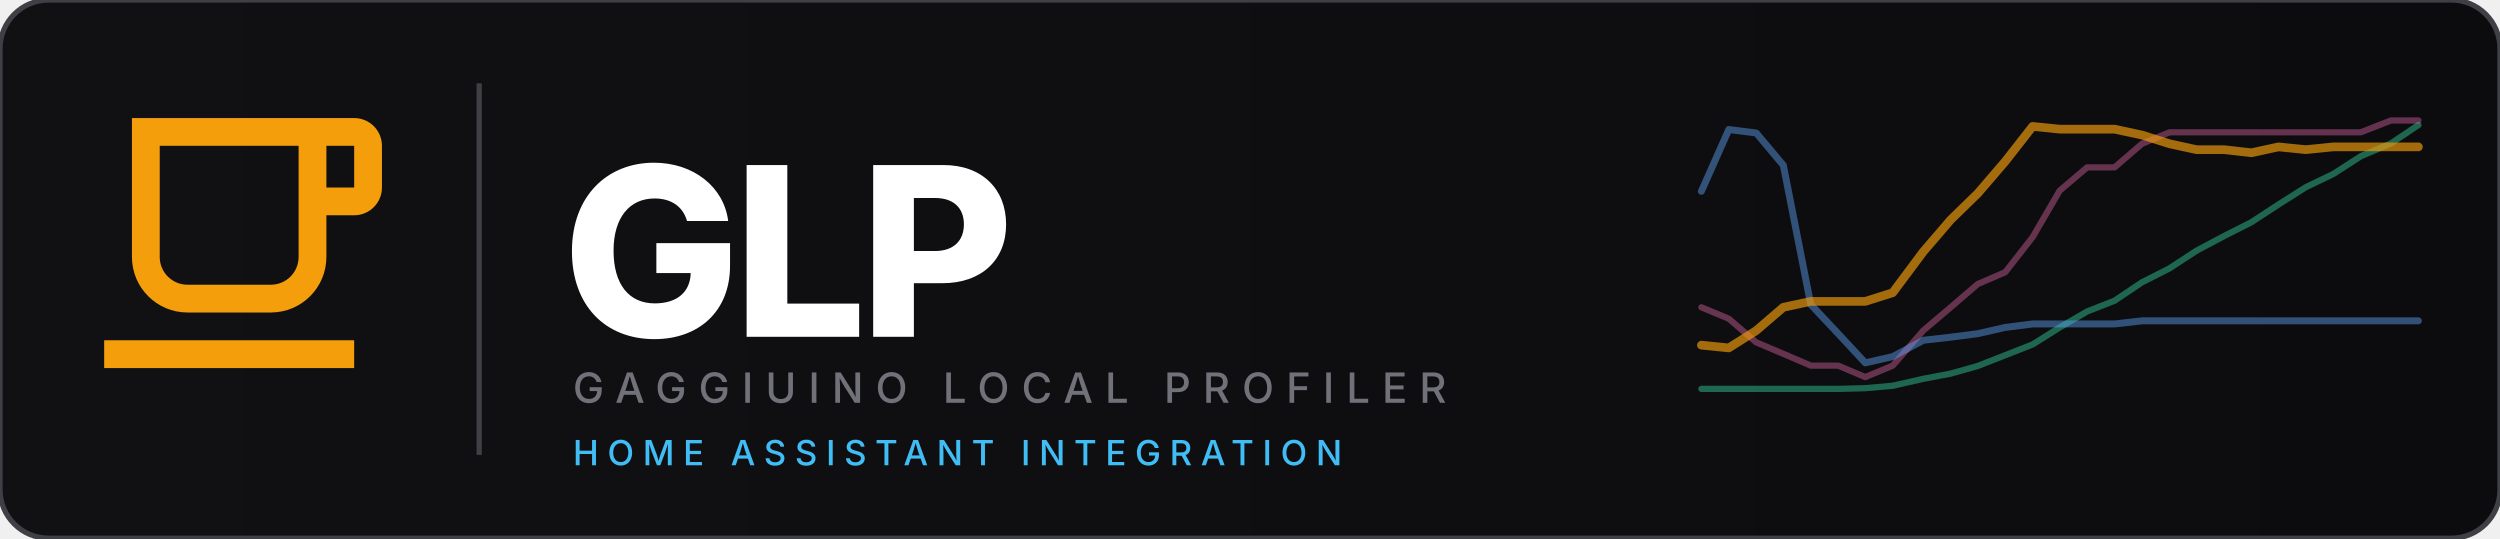
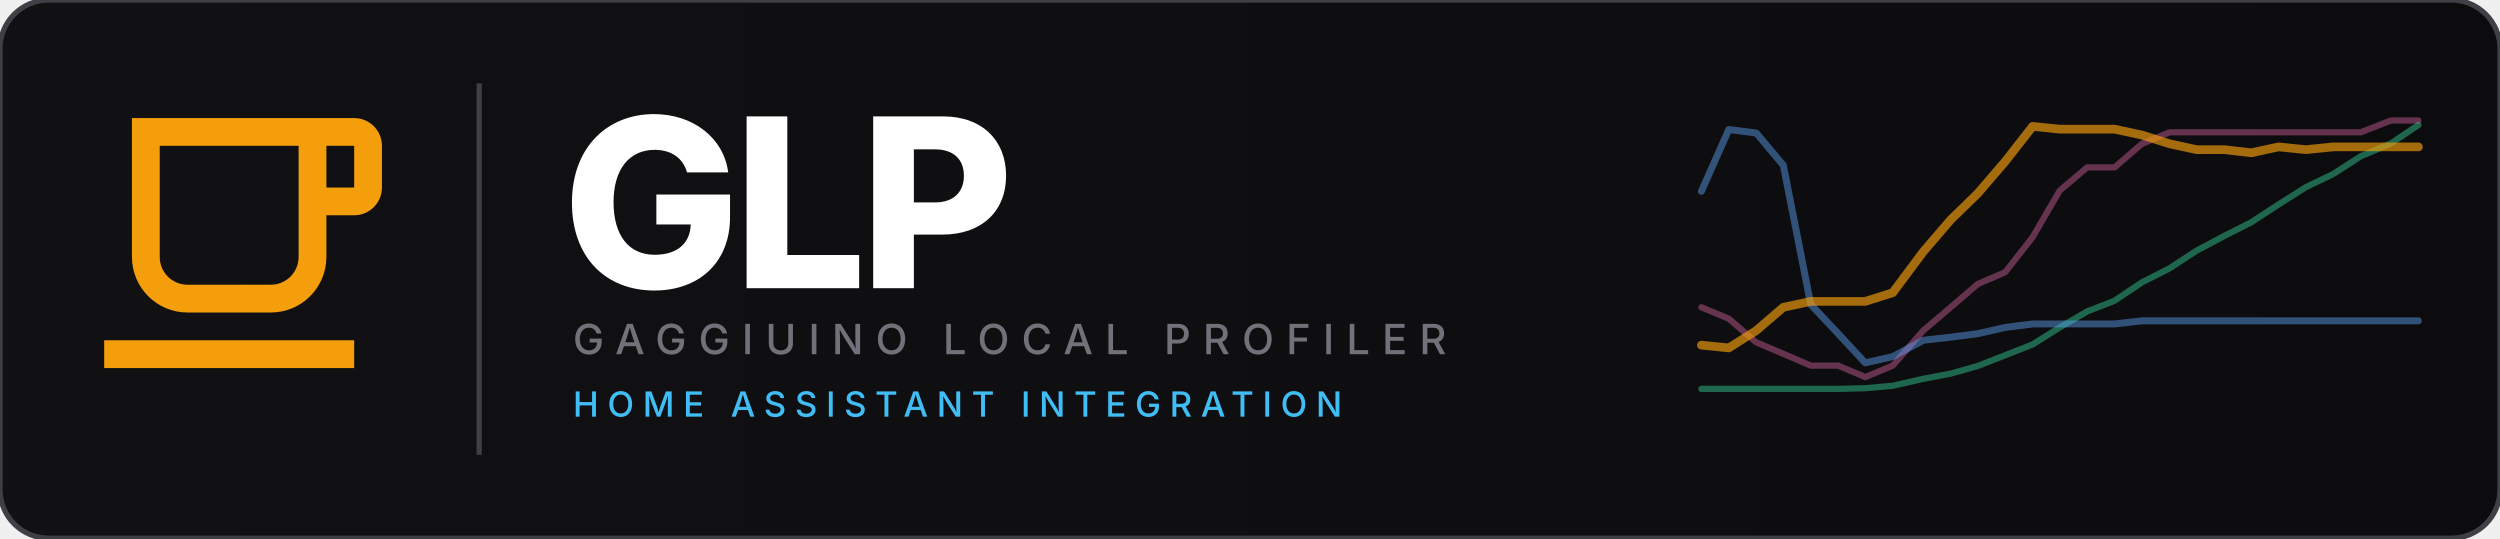
<svg xmlns="http://www.w3.org/2000/svg" viewBox="0 0 720 155" width="720" height="155">
  <defs>
    <linearGradient id="bg" x1="0" y1="0" x2="1" y2="0">
      <stop offset="0%" stop-color="#111113" />
      <stop offset="100%" stop-color="#0c0c0e" />
    </linearGradient>
  </defs>
  <rect width="720" height="155" rx="14" fill="url(#bg)" />
  <rect width="720" height="155" rx="14" fill="none" stroke="#3f3f46" stroke-width="1.5" />
  <g transform="translate(22, 22) scale(4)" fill="#f59e0b">
    <path d="M2,21V19H20V21H2M20,8V5H18V8H20M20,3A2,2 0 0,1 22,5V8A2,2 0 0,1 20,10H18V13A4,4 0 0,1 14,17H8A4,4 0 0,1 4,13V3H20M16,5H6V13A2,2 0 0,0 8,15H14A2,2 0 0,0 16,13V5Z" />
  </g>
  <line x1="138" y1="24" x2="138" y2="131" stroke="#3f3f46" stroke-width="1.5" />
-   <text x="162" y="97" font-family="-apple-system, BlinkMacSystemFont, 'Segoe UI', system-ui, sans-serif" font-size="68" font-weight="800" fill="white" letter-spacing="-2">GLP</text>
-   <text x="165" y="116" font-family="-apple-system, BlinkMacSystemFont, 'Segoe UI', system-ui, sans-serif" font-size="12" font-weight="500" fill="#71717a" letter-spacing="3.5">GAGGIUINO LOCAL PROFILER</text>
-   <text x="165" y="134" font-family="-apple-system, BlinkMacSystemFont, 'Segoe UI', system-ui, sans-serif" font-size="10" font-weight="500" fill="#41bdf5" letter-spacing="2.5">HOME ASSISTANT INTEGRATION</text>
+   <text x="162" y="83" font-family="-apple-system, BlinkMacSystemFont, 'Segoe UI', system-ui, sans-serif" font-size="68" font-weight="800" fill="white" letter-spacing="-2">GLP</text>
+   <text x="165" y="102" font-family="-apple-system, BlinkMacSystemFont, 'Segoe UI', system-ui, sans-serif" font-size="12" font-weight="500" fill="#71717a" letter-spacing="3.5">GAGGIUINO LOCAL PROFILER</text>
+   <text x="165" y="120" font-family="-apple-system, BlinkMacSystemFont, 'Segoe UI', system-ui, sans-serif" font-size="10" font-weight="500" fill="#41bdf5" letter-spacing="2.5">HOME ASSISTANT INTEGRATION</text>
  <polyline points="490.0,112.0 497.9,112.0 505.8,112.0 513.6,112.0 521.5,112.0 529.4,112.0 537.2,111.8 545.1,111.1 553.9,109.1 561.8,107.6 569.6,105.4 577.5,102.3 585.4,99.2 593.2,94.3 601.1,89.7 609.0,86.6 616.9,81.3 624.8,77.3 632.6,72.2 640.5,68.0 648.4,64.0 656.2,58.9 664.1,53.9 672.0,50.1 679.9,45.0 688.6,41.3 696.5,36.0" fill="none" stroke="#34d399" stroke-width="1.8" stroke-linecap="round" stroke-linejoin="round" opacity="0.45" />
  <polyline points="490.0,88.5 497.9,91.8 505.8,98.6 513.6,101.9 521.5,105.3 529.4,105.3 537.2,108.6 545.1,105.3 553.9,95.2 561.8,88.5 569.6,81.8 577.5,78.4 585.4,68.3 593.2,54.9 601.1,48.2 609.0,48.2 616.9,41.4 624.8,38.1 632.6,38.1 640.5,38.1 648.4,38.1 656.2,38.1 664.1,38.1 672.0,38.1 679.9,38.1 688.6,34.7 696.5,34.7" fill="none" stroke="#f472b6" stroke-width="1.8" stroke-linecap="round" stroke-linejoin="round" opacity="0.38" />
  <polyline points="490.0,55.1 497.9,37.3 505.8,38.3 513.6,47.6 521.5,87.7 529.4,96.1 537.2,104.5 545.1,102.7 553.9,98.0 561.8,97.1 569.6,96.1 577.5,94.3 585.4,93.3 593.2,93.3 601.1,93.3 609.0,93.3 616.9,92.4 624.8,92.4 632.6,92.4 640.5,92.4 648.4,92.4 656.2,92.4 664.1,92.4 672.0,92.4 679.9,92.4 688.6,92.4 696.5,92.4" fill="none" stroke="#60a5fa" stroke-width="2.0" stroke-linecap="round" stroke-linejoin="round" opacity="0.45" />
  <polyline points="490.0,99.4 497.9,100.2 505.8,95.2 513.6,88.5 521.5,86.8 529.4,86.8 537.2,86.8 545.1,84.3 553.9,72.5 561.8,63.3 569.6,55.7 577.5,46.5 585.4,36.4 593.2,37.2 601.1,37.2 609.0,37.2 616.9,38.9 624.8,41.4 632.6,43.1 640.5,43.1 648.4,44.0 656.2,42.3 664.1,43.1 672.0,42.3 679.9,42.3 688.6,42.3 696.5,42.3" fill="none" stroke="#f59e0b" stroke-width="2.5" stroke-linecap="round" stroke-linejoin="round" opacity="0.65" />
</svg>
